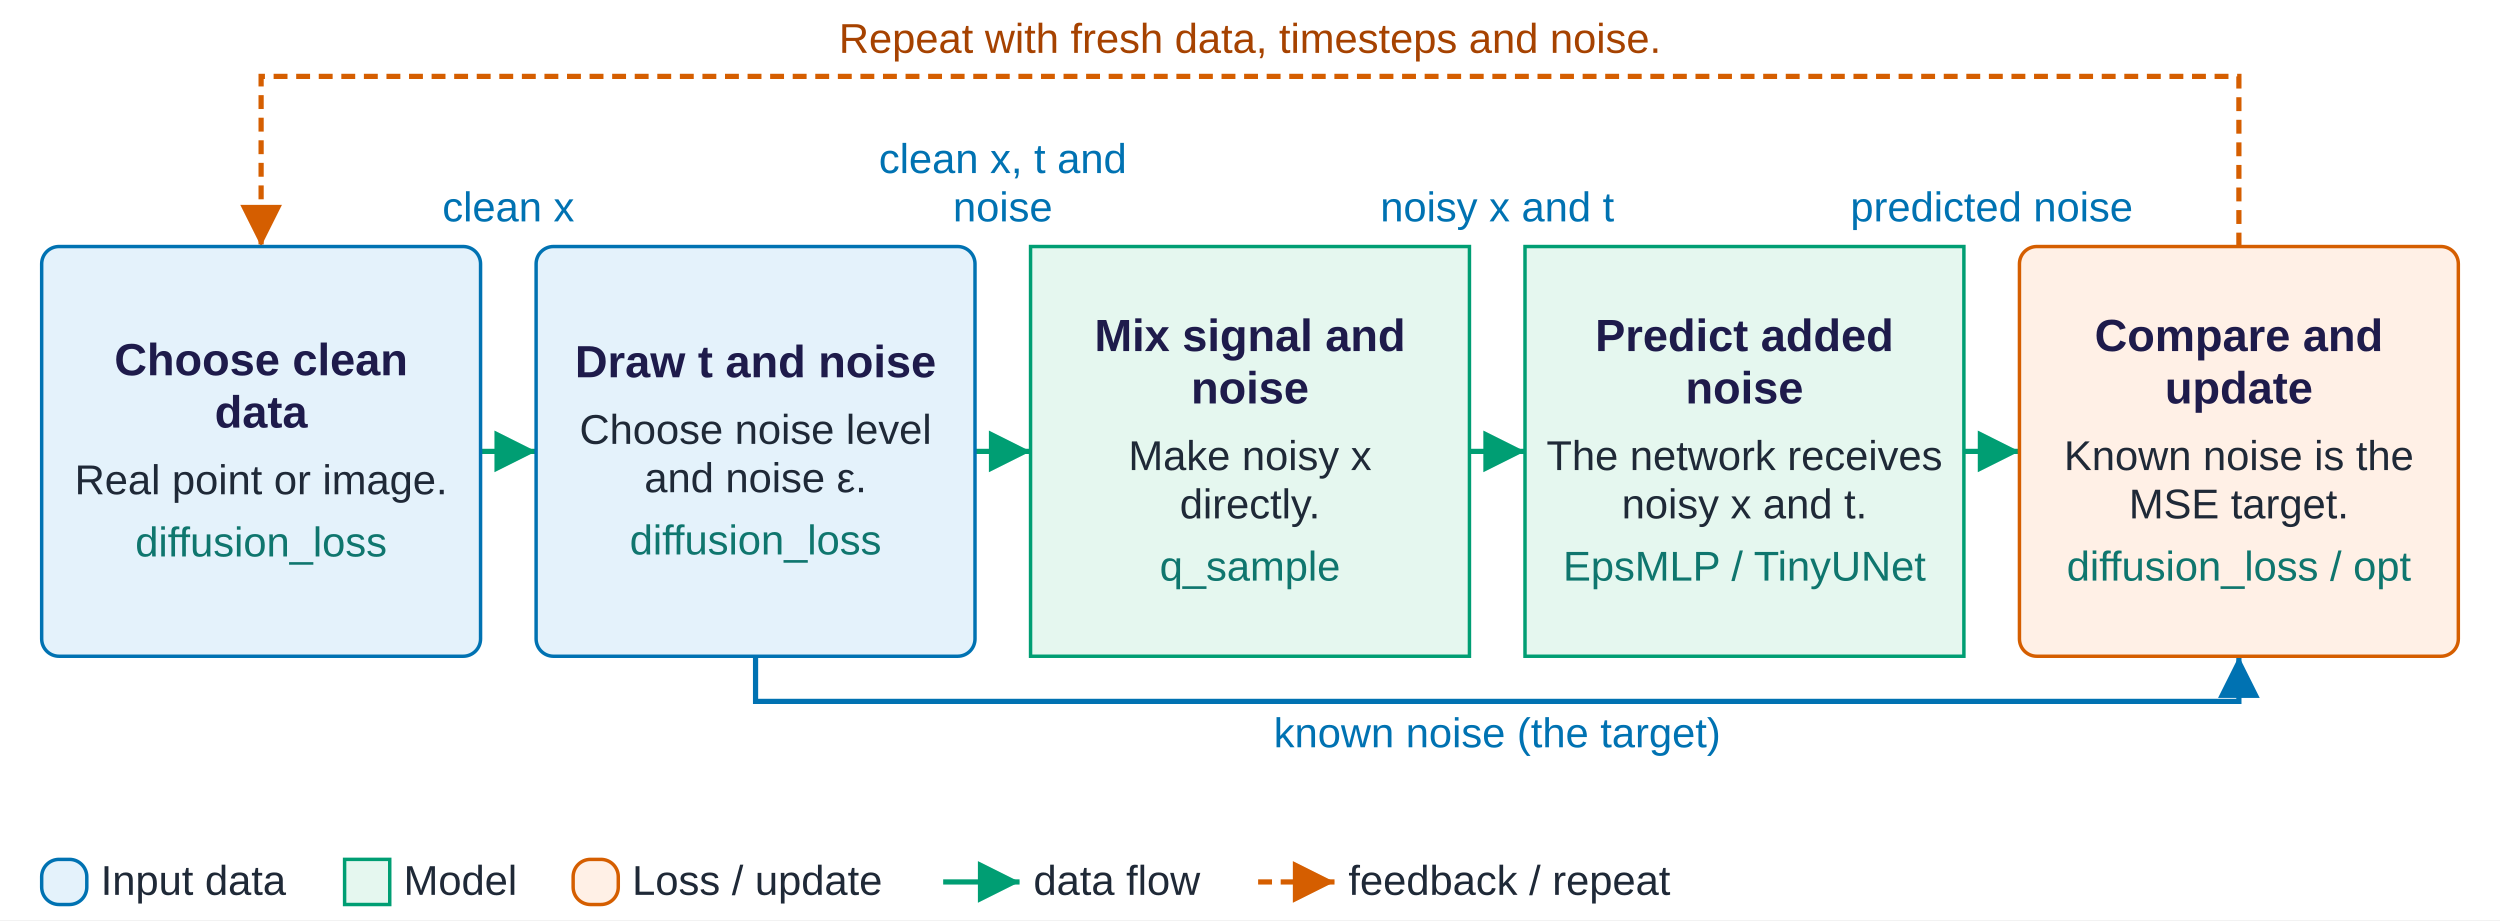
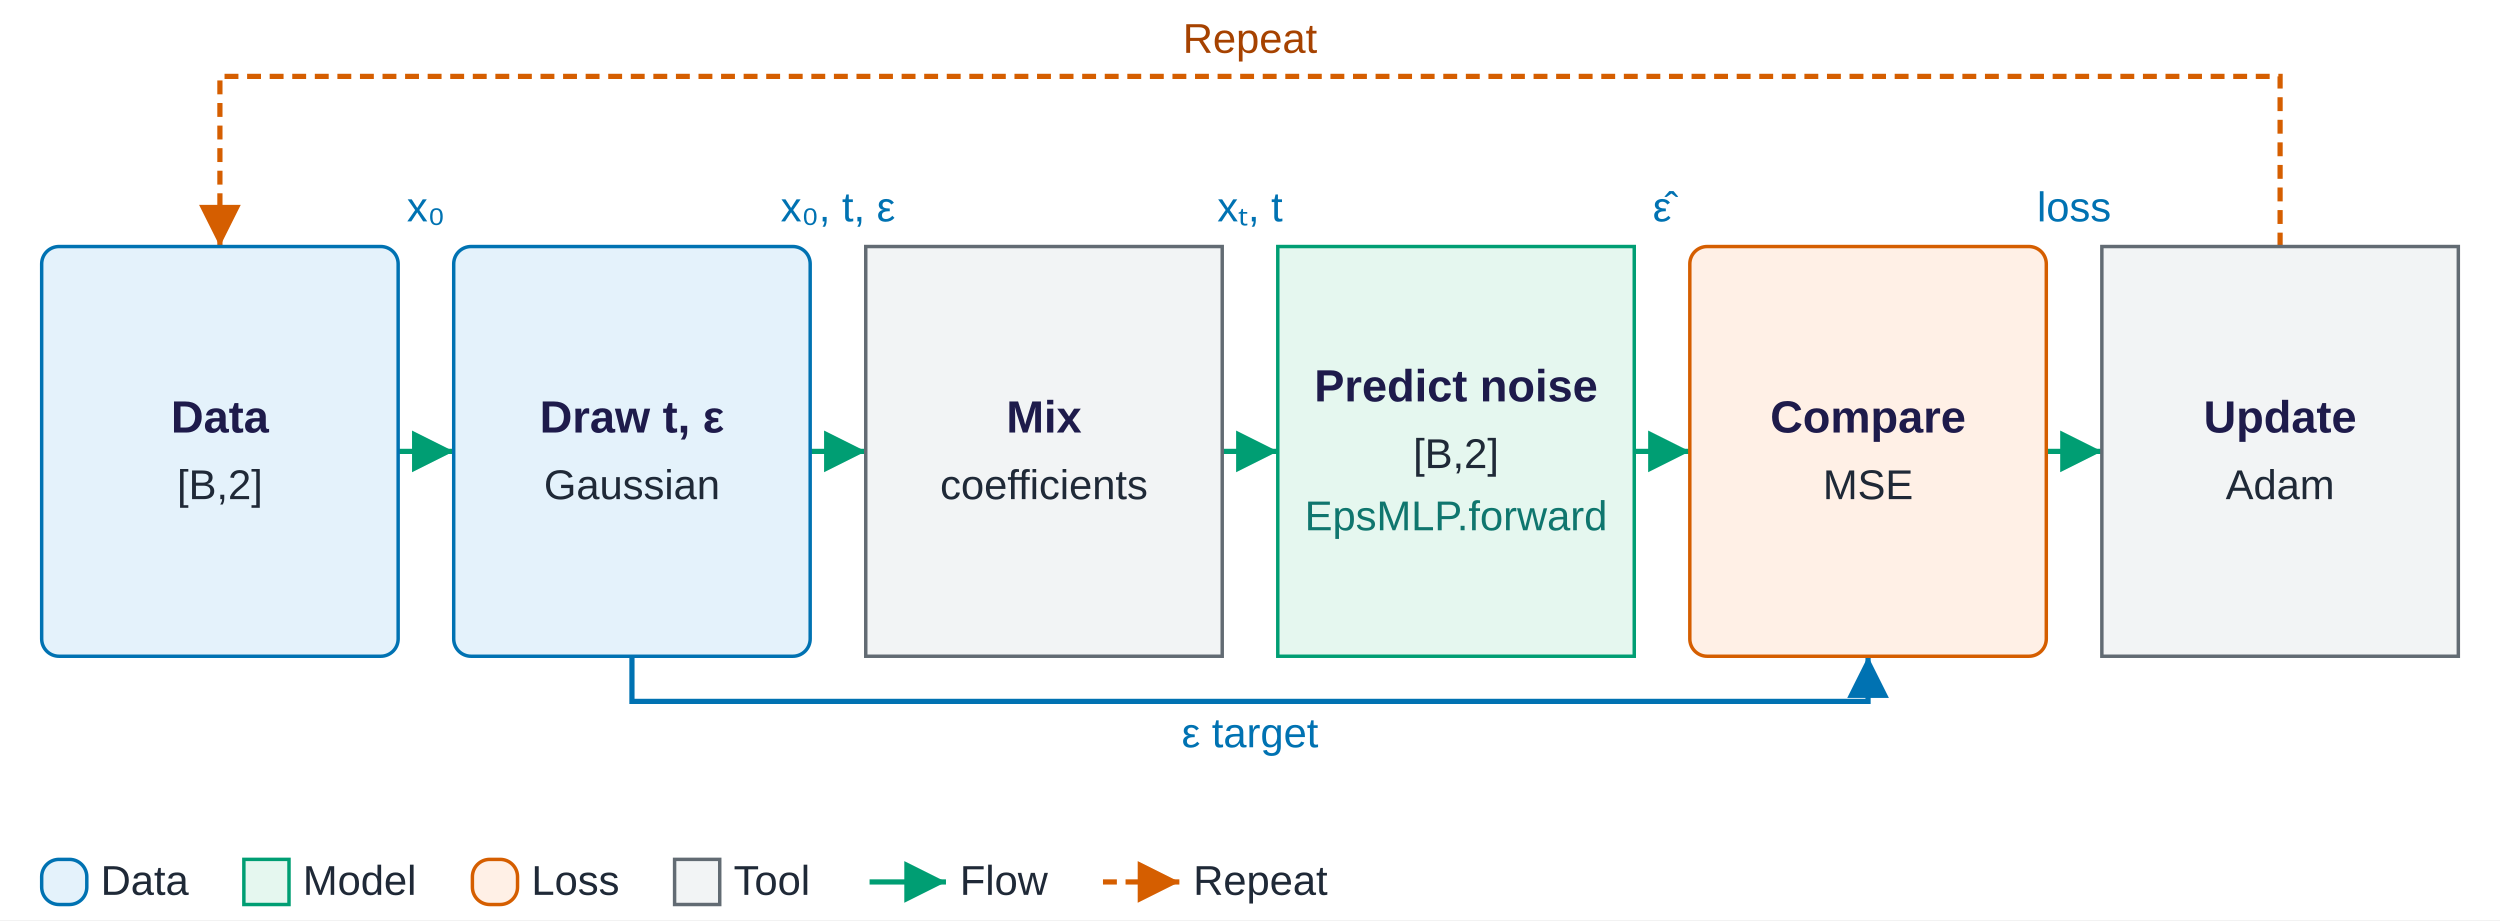
<svg xmlns="http://www.w3.org/2000/svg" width="1440" height="530" role="img">
  <rect width="100%" height="100%" fill="white" />
  <defs>
    <marker id="arrow009E73" markerWidth="8" markerHeight="8" refX="8" refY="4" orient="auto">
      <path d="M0,0 L8,4 L0,8" fill="#009E73" />
    </marker>
    <marker id="arrow0072B2" markerWidth="8" markerHeight="8" refX="8" refY="4" orient="auto">
      <path d="M0,0 L8,4 L0,8" fill="#0072B2" />
    </marker>
    <marker id="arrowD55E00" markerWidth="8" markerHeight="8" refX="8" refY="4" orient="auto">
      <path d="M0,0 L8,4 L0,8" fill="#D55E00" />
    </marker>
  </defs>
-   <polyline points="276.8,260 308.8,260" fill="none" stroke="#009E73" stroke-width="3" marker-end="url(#arrow009E73)" />
+   <polyline points="229.333,260 261.333,260" fill="none" stroke="#009E73" stroke-width="3" marker-end="url(#arrow009E73)" />
  <text font-family="Arial,sans-serif" font-size="24" fill="#0072B2" font-weight="400" text-anchor="middle">
-     <tspan x="292.8" y="127.52">clean x</tspan>
+     <tspan x="245.333" y="127.52">x₀</tspan>
  </text>
-   <polyline points="561.6,260 593.6,260" fill="none" stroke="#009E73" stroke-width="3" marker-end="url(#arrow009E73)" />
+   <polyline points="466.667,260 498.667,260" fill="none" stroke="#009E73" stroke-width="3" marker-end="url(#arrow009E73)" />
  <text font-family="Arial,sans-serif" font-size="24" fill="#0072B2" font-weight="400" text-anchor="middle">
-     <tspan x="577.6" y="99.68">clean x, t and</tspan>
+     <tspan x="482.667" y="127.52">x₀, t, ε</tspan>
  </text>
+   <polyline points="704,260 736,260" fill="none" stroke="#009E73" stroke-width="3" marker-end="url(#arrow009E73)" />
  <text font-family="Arial,sans-serif" font-size="24" fill="#0072B2" font-weight="400" text-anchor="middle">
-     <tspan x="577.6" y="127.52">noise</tspan>
+     <tspan x="720" y="127.52">xₜ, t</tspan>
  </text>
-   <polyline points="846.4,260 878.4,260" fill="none" stroke="#009E73" stroke-width="3" marker-end="url(#arrow009E73)" />
+   <polyline points="941.333,260 973.333,260" fill="none" stroke="#009E73" stroke-width="3" marker-end="url(#arrow009E73)" />
  <text font-family="Arial,sans-serif" font-size="24" fill="#0072B2" font-weight="400" text-anchor="middle">
-     <tspan x="862.4" y="127.52">noisy x and t</tspan>
+     <tspan x="957.333" y="127.52">ε̂</tspan>
  </text>
-   <polyline points="1131.2,260 1163.2,260" fill="none" stroke="#009E73" stroke-width="3" marker-end="url(#arrow009E73)" />
+   <polyline points="1178.667,260 1210.667,260" fill="none" stroke="#009E73" stroke-width="3" marker-end="url(#arrow009E73)" />
  <text font-family="Arial,sans-serif" font-size="24" fill="#0072B2" font-weight="400" text-anchor="middle">
-     <tspan x="1147.2" y="127.52">predicted noise</tspan>
+     <tspan x="1194.667" y="127.52">loss</tspan>
  </text>
-   <polyline points="435.2,378 435.2,404 1289.6,404 1289.6,378" fill="none" stroke="#0072B2" stroke-width="3" marker-end="url(#arrow0072B2)" />
+   <polyline points="364,378 364,404 1076,404 1076,378" fill="none" stroke="#0072B2" stroke-width="3" marker-end="url(#arrow0072B2)" />
  <text font-family="Arial,sans-serif" font-size="24" fill="#0072B2" font-weight="400" text-anchor="middle">
-     <tspan x="862.4" y="430.44">known noise (the target)</tspan>
+     <tspan x="720" y="430.44">ε target</tspan>
  </text>
-   <polyline points="1289.6,142 1289.6,44 150.4,44 150.4,142" fill="none" stroke="#D55E00" stroke-width="3" stroke-dasharray="8 5" marker-end="url(#arrowD55E00)" />
+   <polyline points="1313.333,142 1313.333,44 126.667,44 126.667,142" fill="none" stroke="#D55E00" stroke-width="3" stroke-dasharray="8 5" marker-end="url(#arrowD55E00)" />
  <text font-family="Arial,sans-serif" font-size="24" fill="#A64200" font-weight="400" text-anchor="middle">
-     <tspan x="720" y="30.44">Repeat with fresh data, timesteps and noise.</tspan>
+     <tspan x="720" y="30.44">Repeat</tspan>
  </text>
-   <rect x="24" y="142" width="252.8" height="236" rx="10" fill="#E4F2FB" stroke="#0072B2" stroke-width="2" />
+   <rect x="24" y="142" width="205.333" height="236" rx="10" fill="#E4F2FB" stroke="#0072B2" stroke-width="2" />
  <text font-family="Arial,sans-serif" font-size="26" fill="#1E1B4B" font-weight="700" text-anchor="middle">
-     <tspan x="150.4" y="216.14">Choose clean</tspan>
-   </text>
-   <text font-family="Arial,sans-serif" font-size="26" fill="#1E1B4B" font-weight="700" text-anchor="middle">
-     <tspan x="150.4" y="246.3">data</tspan>
+     <tspan x="126.667" y="249.14">Data</tspan>
  </text>
  <text font-family="Arial,sans-serif" font-size="24" fill="#1F2937" font-weight="400" text-anchor="middle">
-     <tspan x="150.4" y="284.68">Real point or image.</tspan>
+     <tspan x="126.667" y="287.52">[B,2]</tspan>
+   </text>
+   <rect x="261.333" y="142" width="205.333" height="236" rx="10" fill="#E4F2FB" stroke="#0072B2" stroke-width="2" />
+   <text font-family="Arial,sans-serif" font-size="26" fill="#1E1B4B" font-weight="700" text-anchor="middle">
+     <tspan x="364" y="249.14">Draw t, ε</tspan>
+   </text>
+   <text font-family="Arial,sans-serif" font-size="24" fill="#1F2937" font-weight="400" text-anchor="middle">
+     <tspan x="364" y="287.52">Gaussian</tspan>
+   </text>
+   <rect x="498.667" y="142" width="205.333" height="236" rx="0" fill="#F2F4F5" stroke="#626B73" stroke-width="2" />
+   <text font-family="Arial,sans-serif" font-size="26" fill="#1E1B4B" font-weight="700" text-anchor="middle">
+     <tspan x="601.333" y="249.14">Mix</tspan>
+   </text>
+   <text font-family="Arial,sans-serif" font-size="24" fill="#1F2937" font-weight="400" text-anchor="middle">
+     <tspan x="601.333" y="287.52">coefficients</tspan>
+   </text>
+   <rect x="736" y="142" width="205.333" height="236" rx="0" fill="#E5F7EF" stroke="#009E73" stroke-width="2" />
+   <text font-family="Arial,sans-serif" font-size="26" fill="#1E1B4B" font-weight="700" text-anchor="middle">
+     <tspan x="838.667" y="231.22">Predict noise</tspan>
+   </text>
+   <text font-family="Arial,sans-serif" font-size="24" fill="#1F2937" font-weight="400" text-anchor="middle">
+     <tspan x="838.667" y="269.6">[B,2]</tspan>
  </text>
  <text font-family="Arial,sans-serif" font-size="24" fill="#0F766E" font-weight="400" text-anchor="middle">
-     <tspan x="150.4" y="320.52">diffusion_loss</tspan>
+     <tspan x="838.667" y="305.44">EpsMLP.forward</tspan>
  </text>
-   <rect x="308.8" y="142" width="252.8" height="236" rx="10" fill="#E4F2FB" stroke="#0072B2" stroke-width="2" />
+   <rect x="973.333" y="142" width="205.333" height="236" rx="10" fill="#FFF0E6" stroke="#D55E00" stroke-width="2" />
  <text font-family="Arial,sans-serif" font-size="26" fill="#1E1B4B" font-weight="700" text-anchor="middle">
-     <tspan x="435.2" y="217.3">Draw t and noise</tspan>
+     <tspan x="1076" y="249.14">Compare</tspan>
  </text>
  <text font-family="Arial,sans-serif" font-size="24" fill="#1F2937" font-weight="400" text-anchor="middle">
-     <tspan x="435.2" y="255.68">Choose noise level</tspan>
+     <tspan x="1076" y="287.52">MSE</tspan>
+   </text>
+   <rect x="1210.667" y="142" width="205.333" height="236" rx="0" fill="#F2F4F5" stroke="#626B73" stroke-width="2" />
+   <text font-family="Arial,sans-serif" font-size="26" fill="#1E1B4B" font-weight="700" text-anchor="middle">
+     <tspan x="1313.333" y="249.14">Update</tspan>
  </text>
  <text font-family="Arial,sans-serif" font-size="24" fill="#1F2937" font-weight="400" text-anchor="middle">
-     <tspan x="435.2" y="283.52">and noise ε.</tspan>
-   </text>
-   <text font-family="Arial,sans-serif" font-size="24" fill="#0F766E" font-weight="400" text-anchor="middle">
-     <tspan x="435.2" y="319.36">diffusion_loss</tspan>
-   </text>
-   <rect x="593.6" y="142" width="252.8" height="236" rx="0" fill="#E5F7EF" stroke="#009E73" stroke-width="2" />
-   <text font-family="Arial,sans-serif" font-size="26" fill="#1E1B4B" font-weight="700" text-anchor="middle">
-     <tspan x="720" y="202.22">Mix signal and</tspan>
-   </text>
-   <text font-family="Arial,sans-serif" font-size="26" fill="#1E1B4B" font-weight="700" text-anchor="middle">
-     <tspan x="720" y="232.38">noise</tspan>
-   </text>
-   <text font-family="Arial,sans-serif" font-size="24" fill="#1F2937" font-weight="400" text-anchor="middle">
-     <tspan x="720" y="270.76">Make noisy x</tspan>
-   </text>
-   <text font-family="Arial,sans-serif" font-size="24" fill="#1F2937" font-weight="400" text-anchor="middle">
-     <tspan x="720" y="298.6">directly.</tspan>
-   </text>
-   <text font-family="Arial,sans-serif" font-size="24" fill="#0F766E" font-weight="400" text-anchor="middle">
-     <tspan x="720" y="334.44">q_sample</tspan>
-   </text>
-   <rect x="878.4" y="142" width="252.8" height="236" rx="0" fill="#E5F7EF" stroke="#009E73" stroke-width="2" />
-   <text font-family="Arial,sans-serif" font-size="26" fill="#1E1B4B" font-weight="700" text-anchor="middle">
-     <tspan x="1004.8" y="202.22">Predict added</tspan>
-   </text>
-   <text font-family="Arial,sans-serif" font-size="26" fill="#1E1B4B" font-weight="700" text-anchor="middle">
-     <tspan x="1004.8" y="232.38">noise</tspan>
-   </text>
-   <text font-family="Arial,sans-serif" font-size="24" fill="#1F2937" font-weight="400" text-anchor="middle">
-     <tspan x="1004.8" y="270.76">The network receives</tspan>
-   </text>
-   <text font-family="Arial,sans-serif" font-size="24" fill="#1F2937" font-weight="400" text-anchor="middle">
-     <tspan x="1004.8" y="298.6">noisy x and t.</tspan>
-   </text>
-   <text font-family="Arial,sans-serif" font-size="24" fill="#0F766E" font-weight="400" text-anchor="middle">
-     <tspan x="1004.8" y="334.44">EpsMLP / TinyUNet</tspan>
-   </text>
-   <rect x="1163.2" y="142" width="252.8" height="236" rx="10" fill="#FFF0E6" stroke="#D55E00" stroke-width="2" />
-   <text font-family="Arial,sans-serif" font-size="26" fill="#1E1B4B" font-weight="700" text-anchor="middle">
-     <tspan x="1289.6" y="202.22">Compare and</tspan>
-   </text>
-   <text font-family="Arial,sans-serif" font-size="26" fill="#1E1B4B" font-weight="700" text-anchor="middle">
-     <tspan x="1289.6" y="232.38">update</tspan>
-   </text>
-   <text font-family="Arial,sans-serif" font-size="24" fill="#1F2937" font-weight="400" text-anchor="middle">
-     <tspan x="1289.6" y="270.76">Known noise is the</tspan>
-   </text>
-   <text font-family="Arial,sans-serif" font-size="24" fill="#1F2937" font-weight="400" text-anchor="middle">
-     <tspan x="1289.6" y="298.6">MSE target.</tspan>
-   </text>
-   <text font-family="Arial,sans-serif" font-size="24" fill="#0F766E" font-weight="400" text-anchor="middle">
-     <tspan x="1289.6" y="334.44">diffusion_loss / opt</tspan>
+     <tspan x="1313.333" y="287.52">Adam</tspan>
  </text>
  <rect x="24" y="495" width="26" height="26" rx="10" fill="#E4F2FB" stroke="#0072B2" stroke-width="2" />
  <text font-family="Arial,sans-serif" font-size="24" fill="#1F2937" font-weight="400" text-anchor="start">
-     <tspan x="58" y="515.44">Input data</tspan>
+     <tspan x="58" y="515.44">Data</tspan>
  </text>
-   <rect x="198.488" y="495" width="26" height="26" rx="0" fill="#E5F7EF" stroke="#009E73" stroke-width="2" />
+   <rect x="140.462" y="495" width="26" height="26" rx="0" fill="#E5F7EF" stroke="#009E73" stroke-width="2" />
  <text font-family="Arial,sans-serif" font-size="24" fill="#1F2937" font-weight="400" text-anchor="start">
-     <tspan x="232.488" y="515.44">Model</tspan>
+     <tspan x="174.462" y="515.44">Model</tspan>
  </text>
-   <rect x="330.128" y="495" width="26" height="26" rx="10" fill="#FFF0E6" stroke="#D55E00" stroke-width="2" />
+   <rect x="272.101" y="495" width="26" height="26" rx="10" fill="#FFF0E6" stroke="#D55E00" stroke-width="2" />
  <text font-family="Arial,sans-serif" font-size="24" fill="#1F2937" font-weight="400" text-anchor="start">
-     <tspan x="364.128" y="515.44">Loss / update</tspan>
+     <tspan x="306.101" y="515.44">Loss</tspan>
  </text>
-   <polyline points="543.267,508 587.267,508" fill="none" stroke="#009E73" stroke-width="3" marker-end="url(#arrow009E73)" />
+   <rect x="388.563" y="495" width="26" height="26" rx="0" fill="#F2F4F5" stroke="#626B73" stroke-width="2" />
  <text font-family="Arial,sans-serif" font-size="24" fill="#1F2937" font-weight="400" text-anchor="start">
-     <tspan x="595.267" y="515.44">data flow</tspan>
+     <tspan x="422.563" y="515.44">Tool</tspan>
  </text>
-   <polyline points="724.677,508 768.677,508" fill="none" stroke="#D55E00" stroke-width="3" stroke-dasharray="8 5" marker-end="url(#arrowD55E00)" />
+   <polyline points="500.877,508 544.877,508" fill="none" stroke="#009E73" stroke-width="3" marker-end="url(#arrow009E73)" />
  <text font-family="Arial,sans-serif" font-size="24" fill="#1F2937" font-weight="400" text-anchor="start">
-     <tspan x="776.677" y="515.44">feedback / repeat</tspan>
+     <tspan x="552.877" y="515.44">Flow</tspan>
+   </text>
+   <polyline points="635.315,508 679.315,508" fill="none" stroke="#D55E00" stroke-width="3" stroke-dasharray="8 5" marker-end="url(#arrowD55E00)" />
+   <text font-family="Arial,sans-serif" font-size="24" fill="#1F2937" font-weight="400" text-anchor="start">
+     <tspan x="687.315" y="515.44">Repeat</tspan>
  </text>
</svg>
